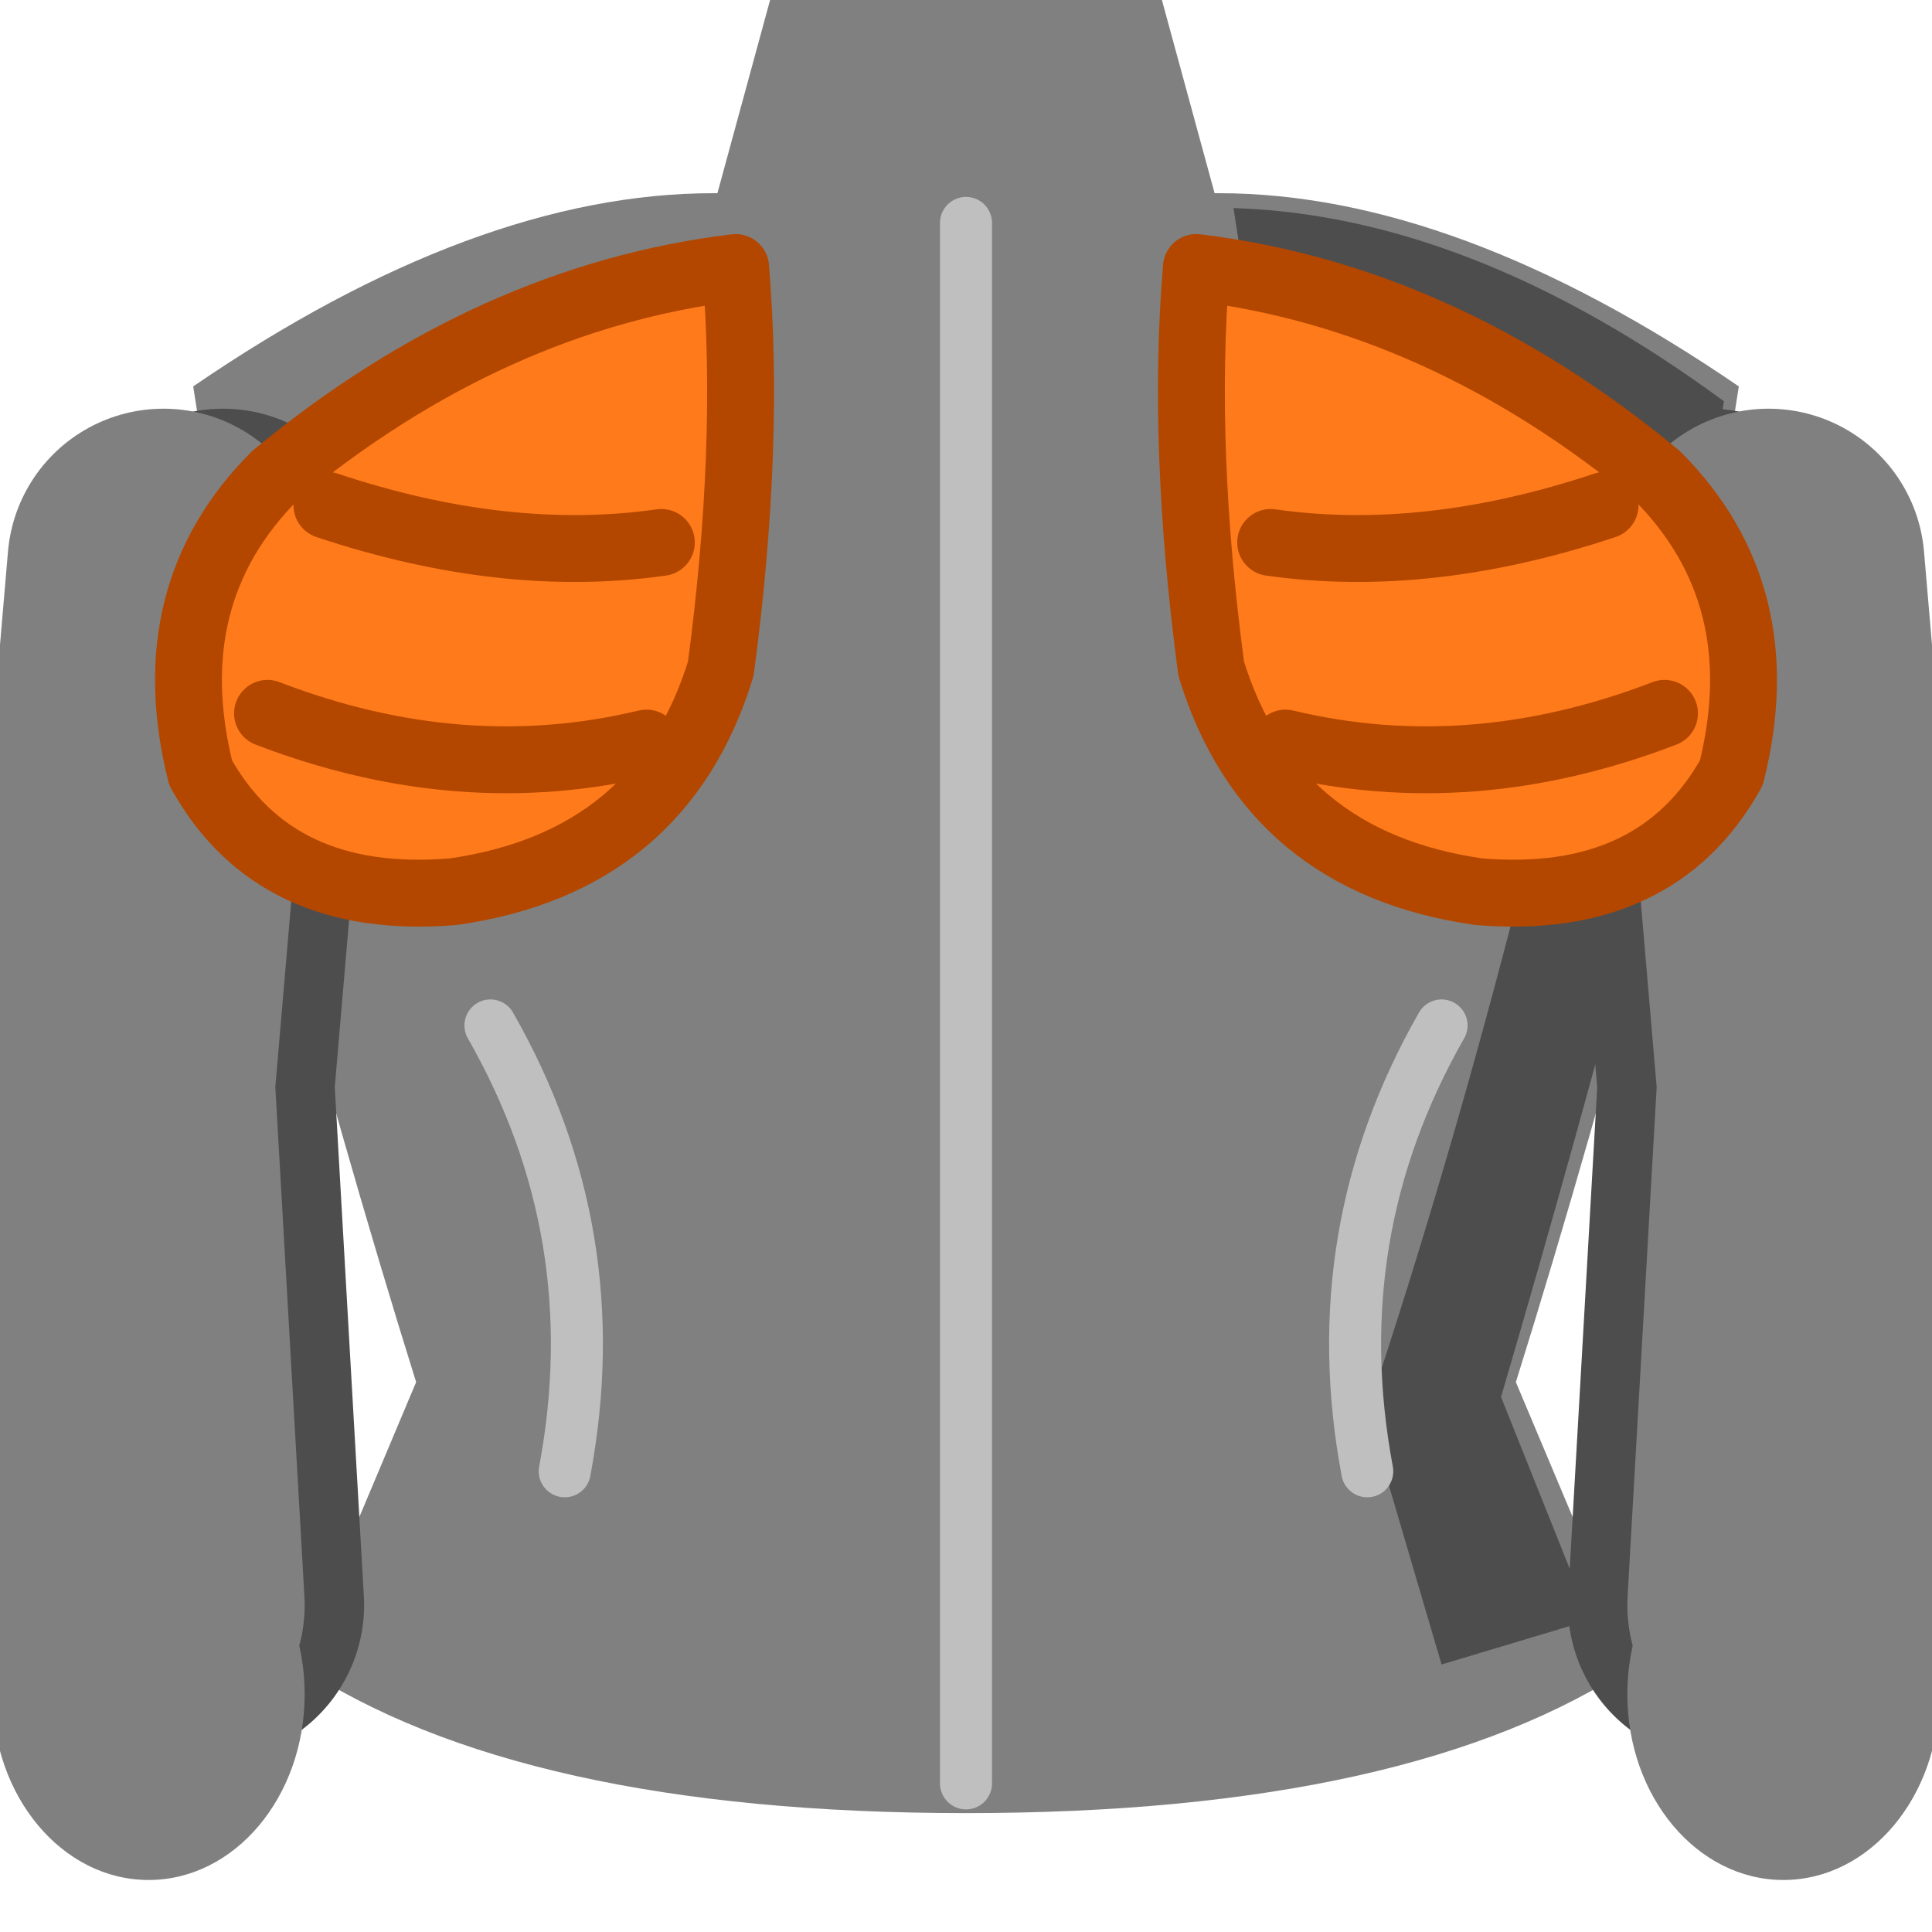
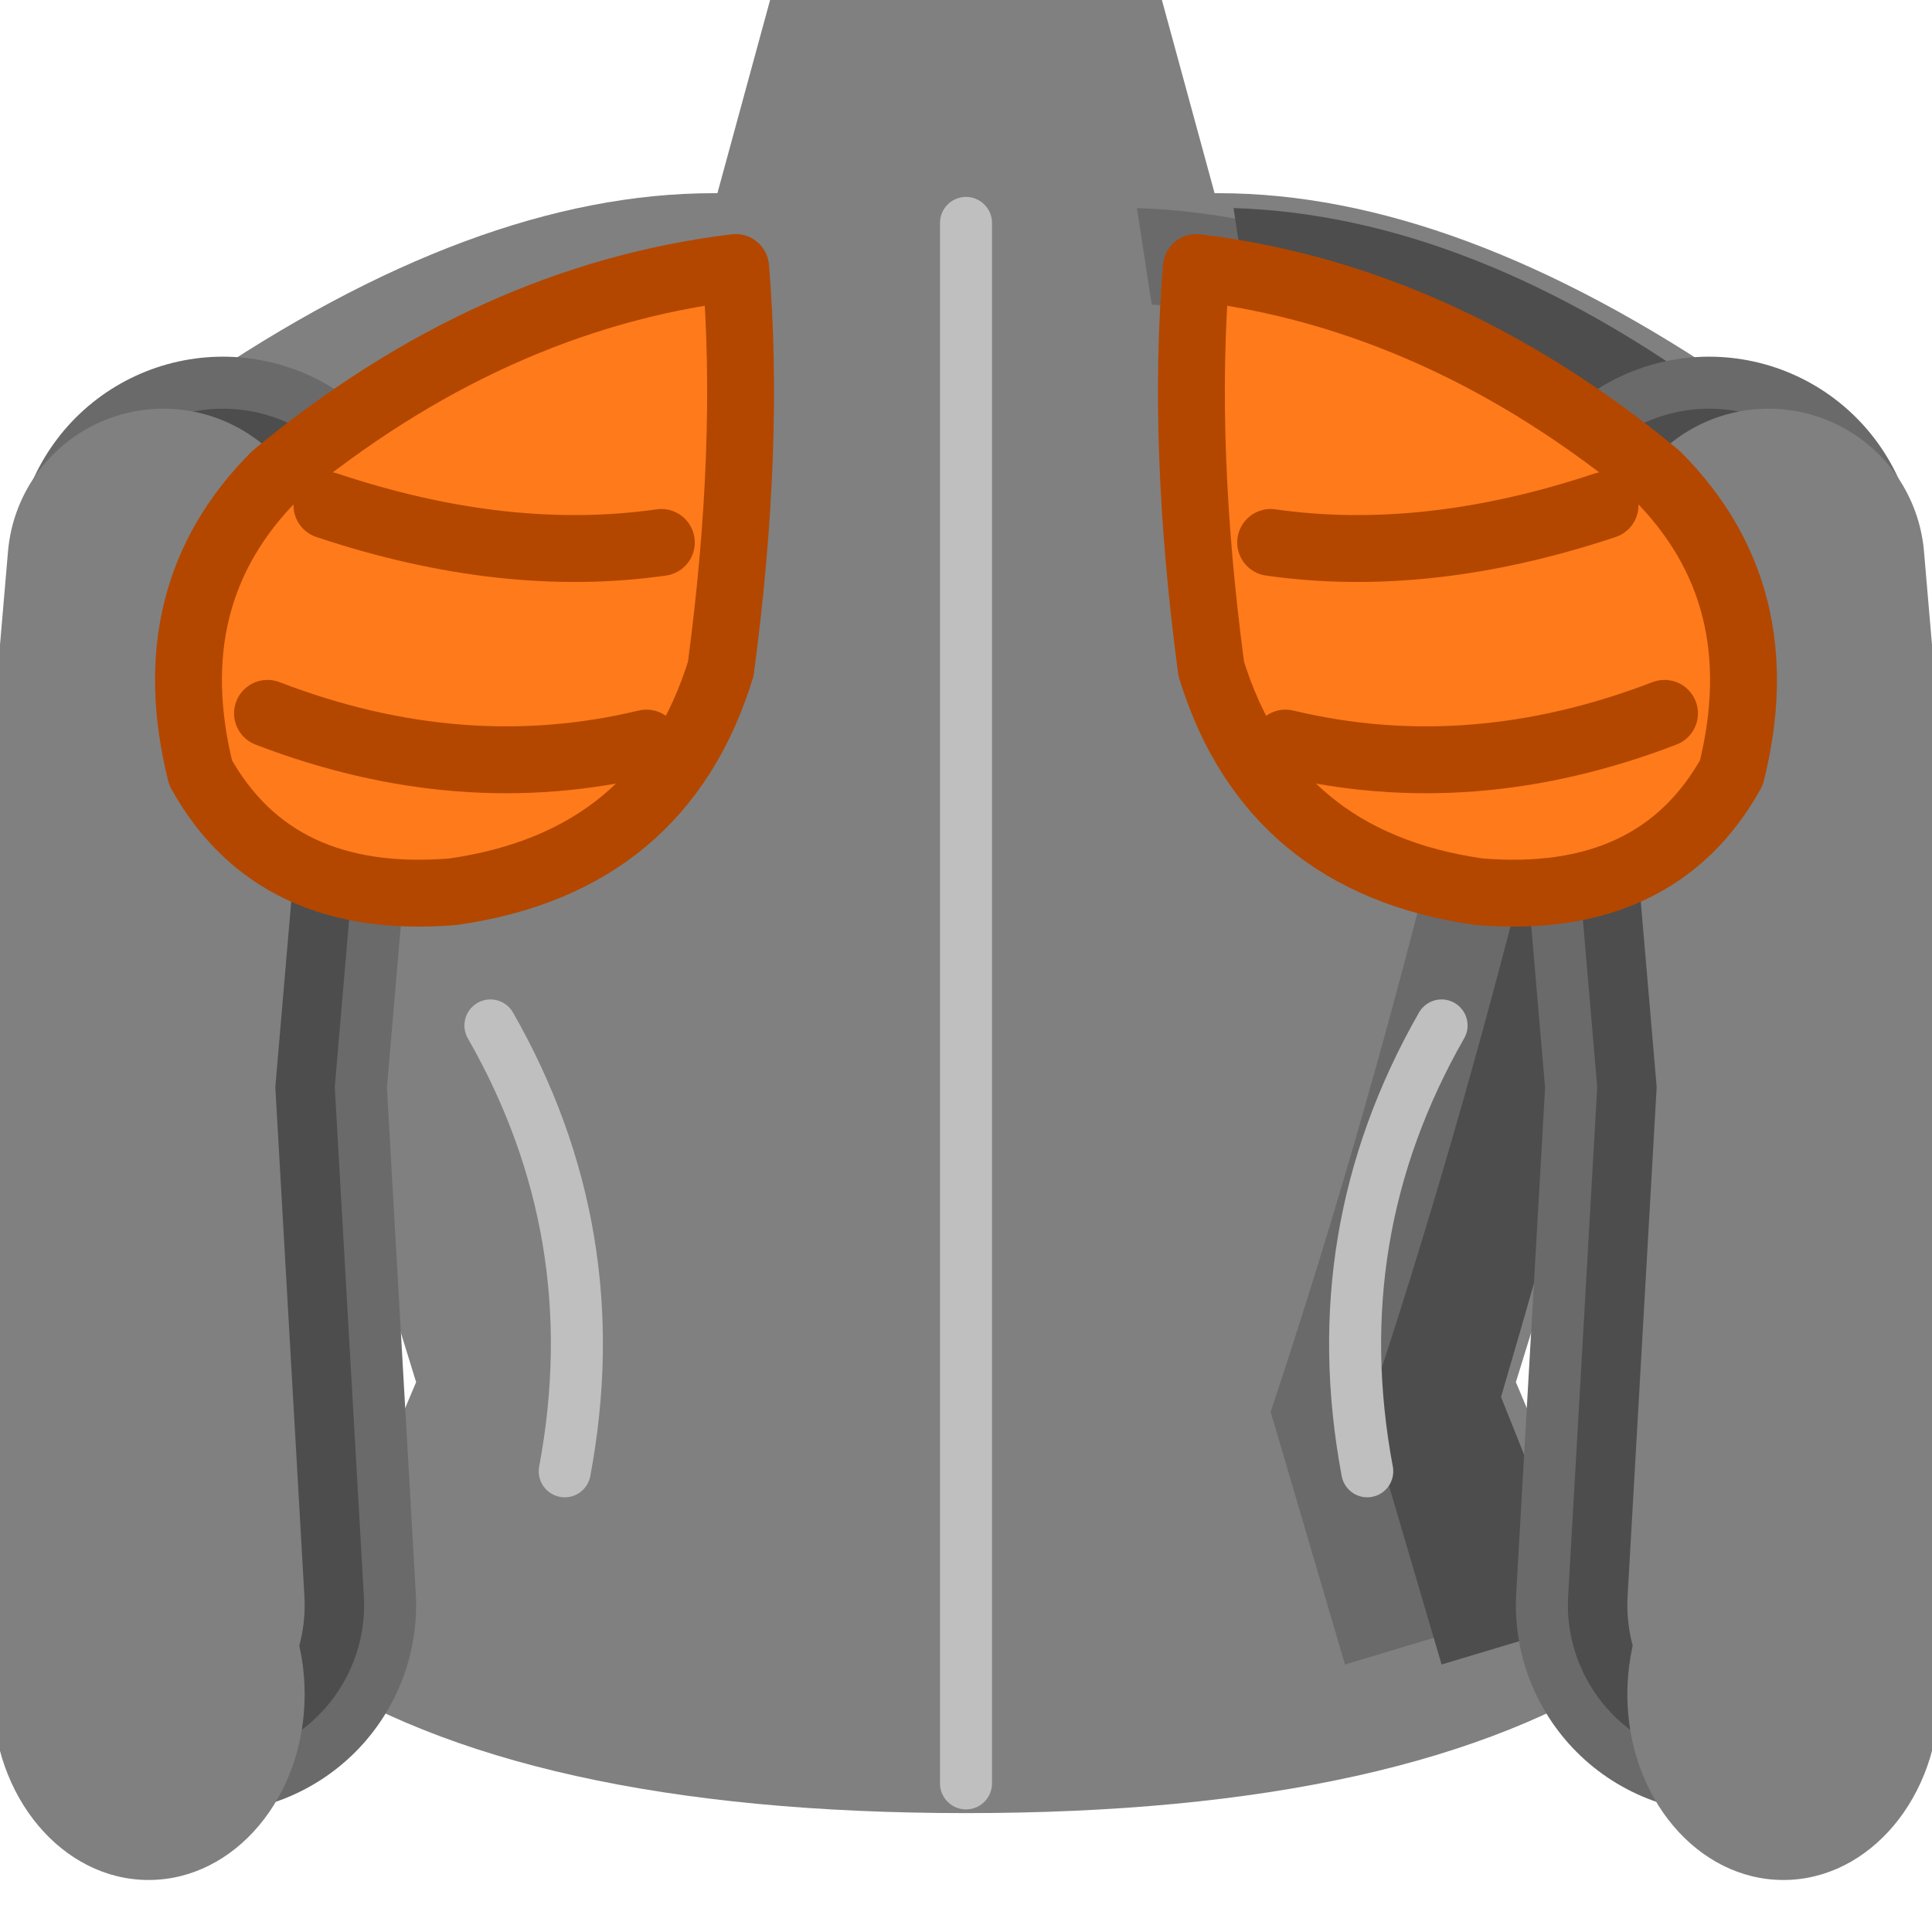
<svg viewBox="11 10 26 26">
  <path fill="#808080" d="M21.8 8.4 L26.2 8.4 L27.4 12.8 L20.6 12.8 Z" />
  <path fill="#808080" d="M13.6 15.2 Q17.4 12.6 20.6 12.6 L27.4 12.6 Q30.6 12.6 34.4 15.2 L33.4 21.6 Q32.4 25.4 31.4 28.6 L33 32.4 Q30 34.4 24 34.4 Q18 34.4 15 32.4 L16.6 28.6 Q15.6 25.4 14.6 21.6 Z" />
+   <path fill="#6a6a6a" transform="translate(-1.3 0)" d="M27.6 12.8 Q30.8 12.9 34.2 15.4 L33.2 21.6 Q32.2 25.4 31.2 28.8 L32.4 31.8 L30.4 32.4 L29.4 29 Q30.6 25.4 31.6 21.4 L32.4 17.4 Q30.4 14.2 27.8 14.1 Z" />
  <path fill="#4d4d4d" d="M27.6 12.8 Q30.8 12.9 34.2 15.4 L33.2 21.6 Q32.2 25.4 31.2 28.8 L32.4 31.8 L30.4 32.4 L29.4 29 Q30.6 25.4 31.6 21.4 L32.4 17.4 Q30.4 14.2 27.8 14.1 Z" />
+   <path fill="none" stroke="#6a6a6a" stroke-width="5.6" stroke-linecap="round" stroke-linejoin="round" d="M14 17.6 L13.4 24.6 L13.8 31.6" />
  <path fill="none" stroke="#4d4d4d" stroke-width="4.2" stroke-linecap="round" stroke-linejoin="round" d="M14 17.6 L13.4 24.6 L13.8 31.6" />
  <path fill="none" stroke="#808080" stroke-width="4.2" stroke-linecap="round" stroke-linejoin="round" d="M13.2 17.6 L12.6 24.6 L13 31.6" />
  <ellipse fill="#808080" cx="13" cy="32.8" rx="2.1" ry="2.5" />
  <g transform="translate(48 0) scale(-1 1)">
+     <path fill="none" stroke="#6a6a6a" stroke-width="5.6" stroke-linecap="round" stroke-linejoin="round" d="M14 17.6 L13.4 24.6 L13.8 31.6" />
    <path fill="none" stroke="#4d4d4d" stroke-width="4.2" stroke-linecap="round" stroke-linejoin="round" d="M14 17.6 L13.4 24.6 L13.8 31.6" />
    <path fill="none" stroke="#808080" stroke-width="4.2" stroke-linecap="round" stroke-linejoin="round" d="M13.2 17.6 L12.6 24.6 L13 31.6" />
    <ellipse fill="#808080" cx="13" cy="32.8" rx="2.1" ry="2.5" />
  </g>
  <path fill="none" stroke="#bfbfbf" stroke-width="0.7" stroke-linecap="round" d="M24 13 L24 34" />
  <path fill="none" stroke="#bfbfbf" stroke-width="0.7" stroke-linecap="round" d="M17.6 23.8 Q19.2 26.6 18.6 29.8" />
  <g transform="translate(48 0) scale(-1 1)">
    <path fill="none" stroke="#bfbfbf" stroke-width="0.7" stroke-linecap="round" d="M17.6 23.8 Q19.2 26.6 18.6 29.8" />
  </g>
  <path fill="#ff7a1a" d="M20.9 13.6 Q17.6 14 14.7 16.4 Q13.1 18 13.7 20.4 Q14.7 22.2 17.1 22 Q19.9 21.6 20.7 19 Q21.1 16 20.9 13.6 Z" />
  <g transform="translate(48 0) scale(-1 1)">
    <path fill="#ff7a1a" d="M20.9 13.6 Q17.6 14 14.7 16.4 Q13.1 18 13.7 20.4 Q14.7 22.2 17.1 22 Q19.9 21.6 20.7 19 Q21.1 16 20.9 13.6 Z" />
  </g>
  <path fill="none" stroke="#b34700" stroke-width="0.9" stroke-linecap="round" stroke-linejoin="round" d="M20.9 13.6 Q17.6 14 14.7 16.4 Q13.1 18 13.7 20.4 Q14.7 22.2 17.1 22 Q19.9 21.6 20.7 19 Q21.1 16 20.9 13.6 Z M15.4 16.8 Q17.8 17.6 19.9 17.3 M14.6 19.6 Q17.2 20.6 19.7 20" />
  <g transform="translate(48 0) scale(-1 1)">
    <path fill="none" stroke="#b34700" stroke-width="0.9" stroke-linecap="round" stroke-linejoin="round" d="M20.9 13.6 Q17.6 14 14.7 16.4 Q13.1 18 13.7 20.4 Q14.7 22.2 17.1 22 Q19.9 21.6 20.7 19 Q21.1 16 20.9 13.6 Z M15.4 16.8 Q17.8 17.6 19.9 17.3 M14.6 19.6 Q17.2 20.6 19.7 20" />
  </g>
</svg>
